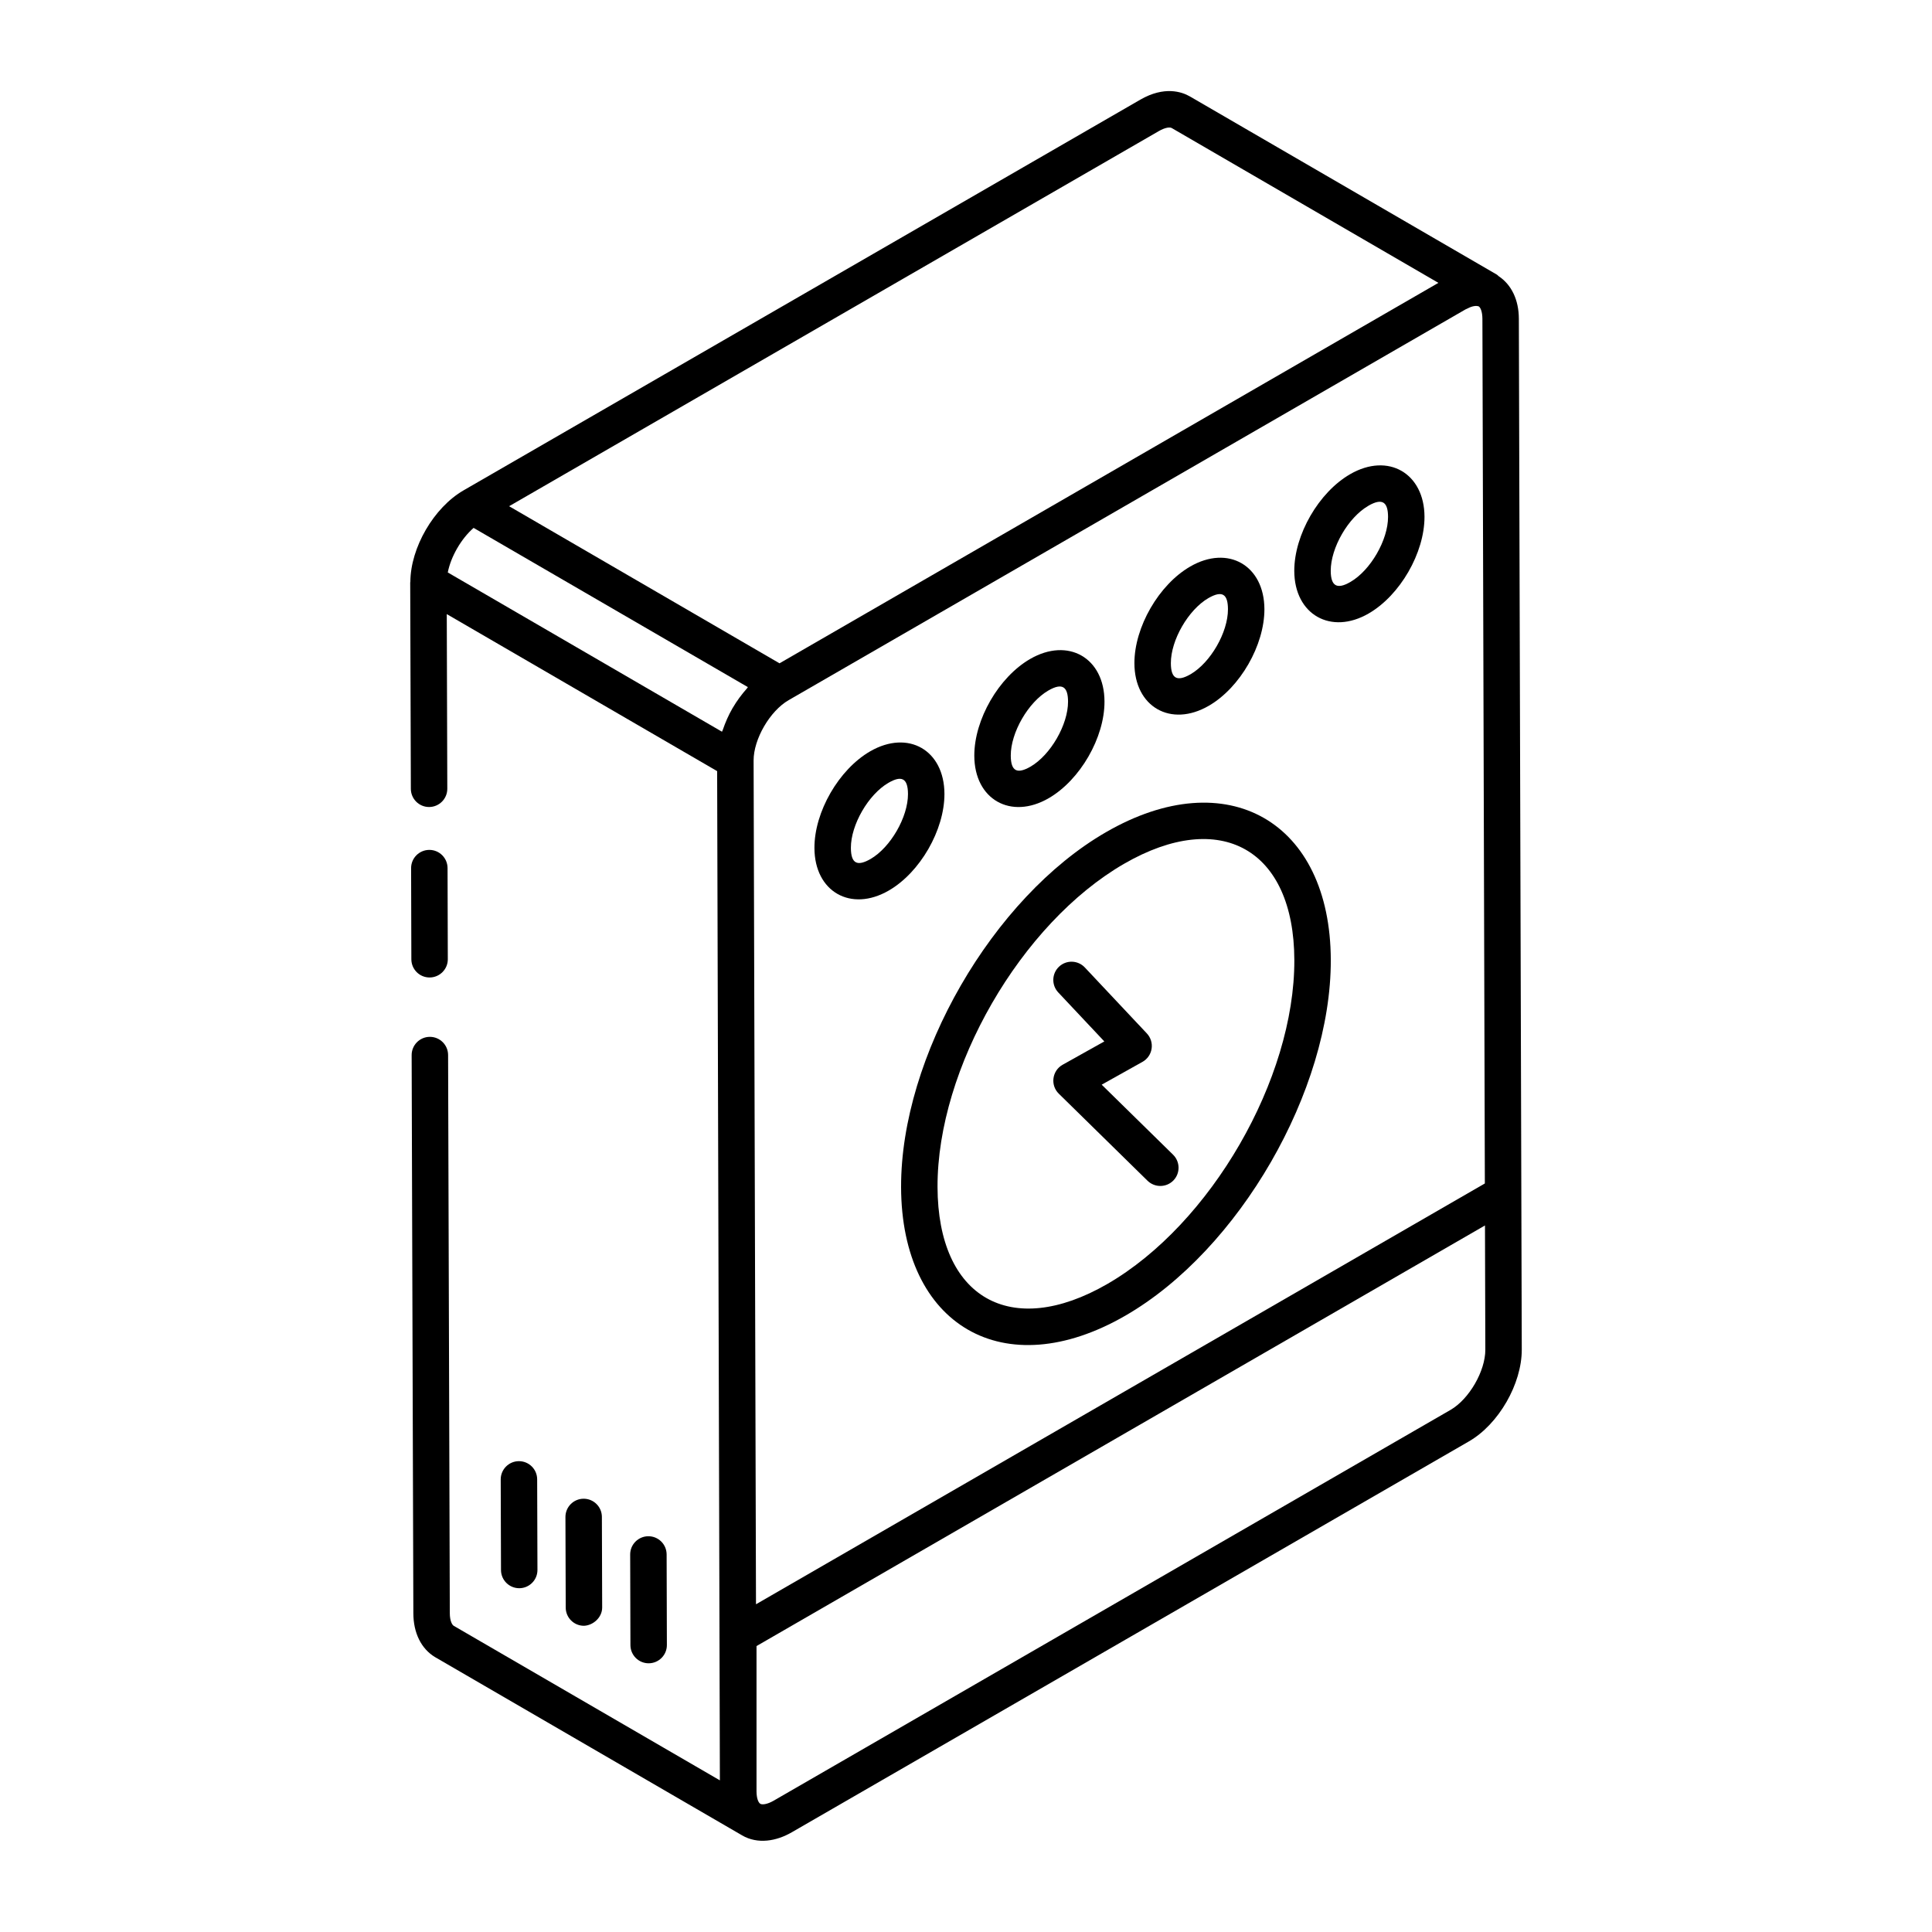
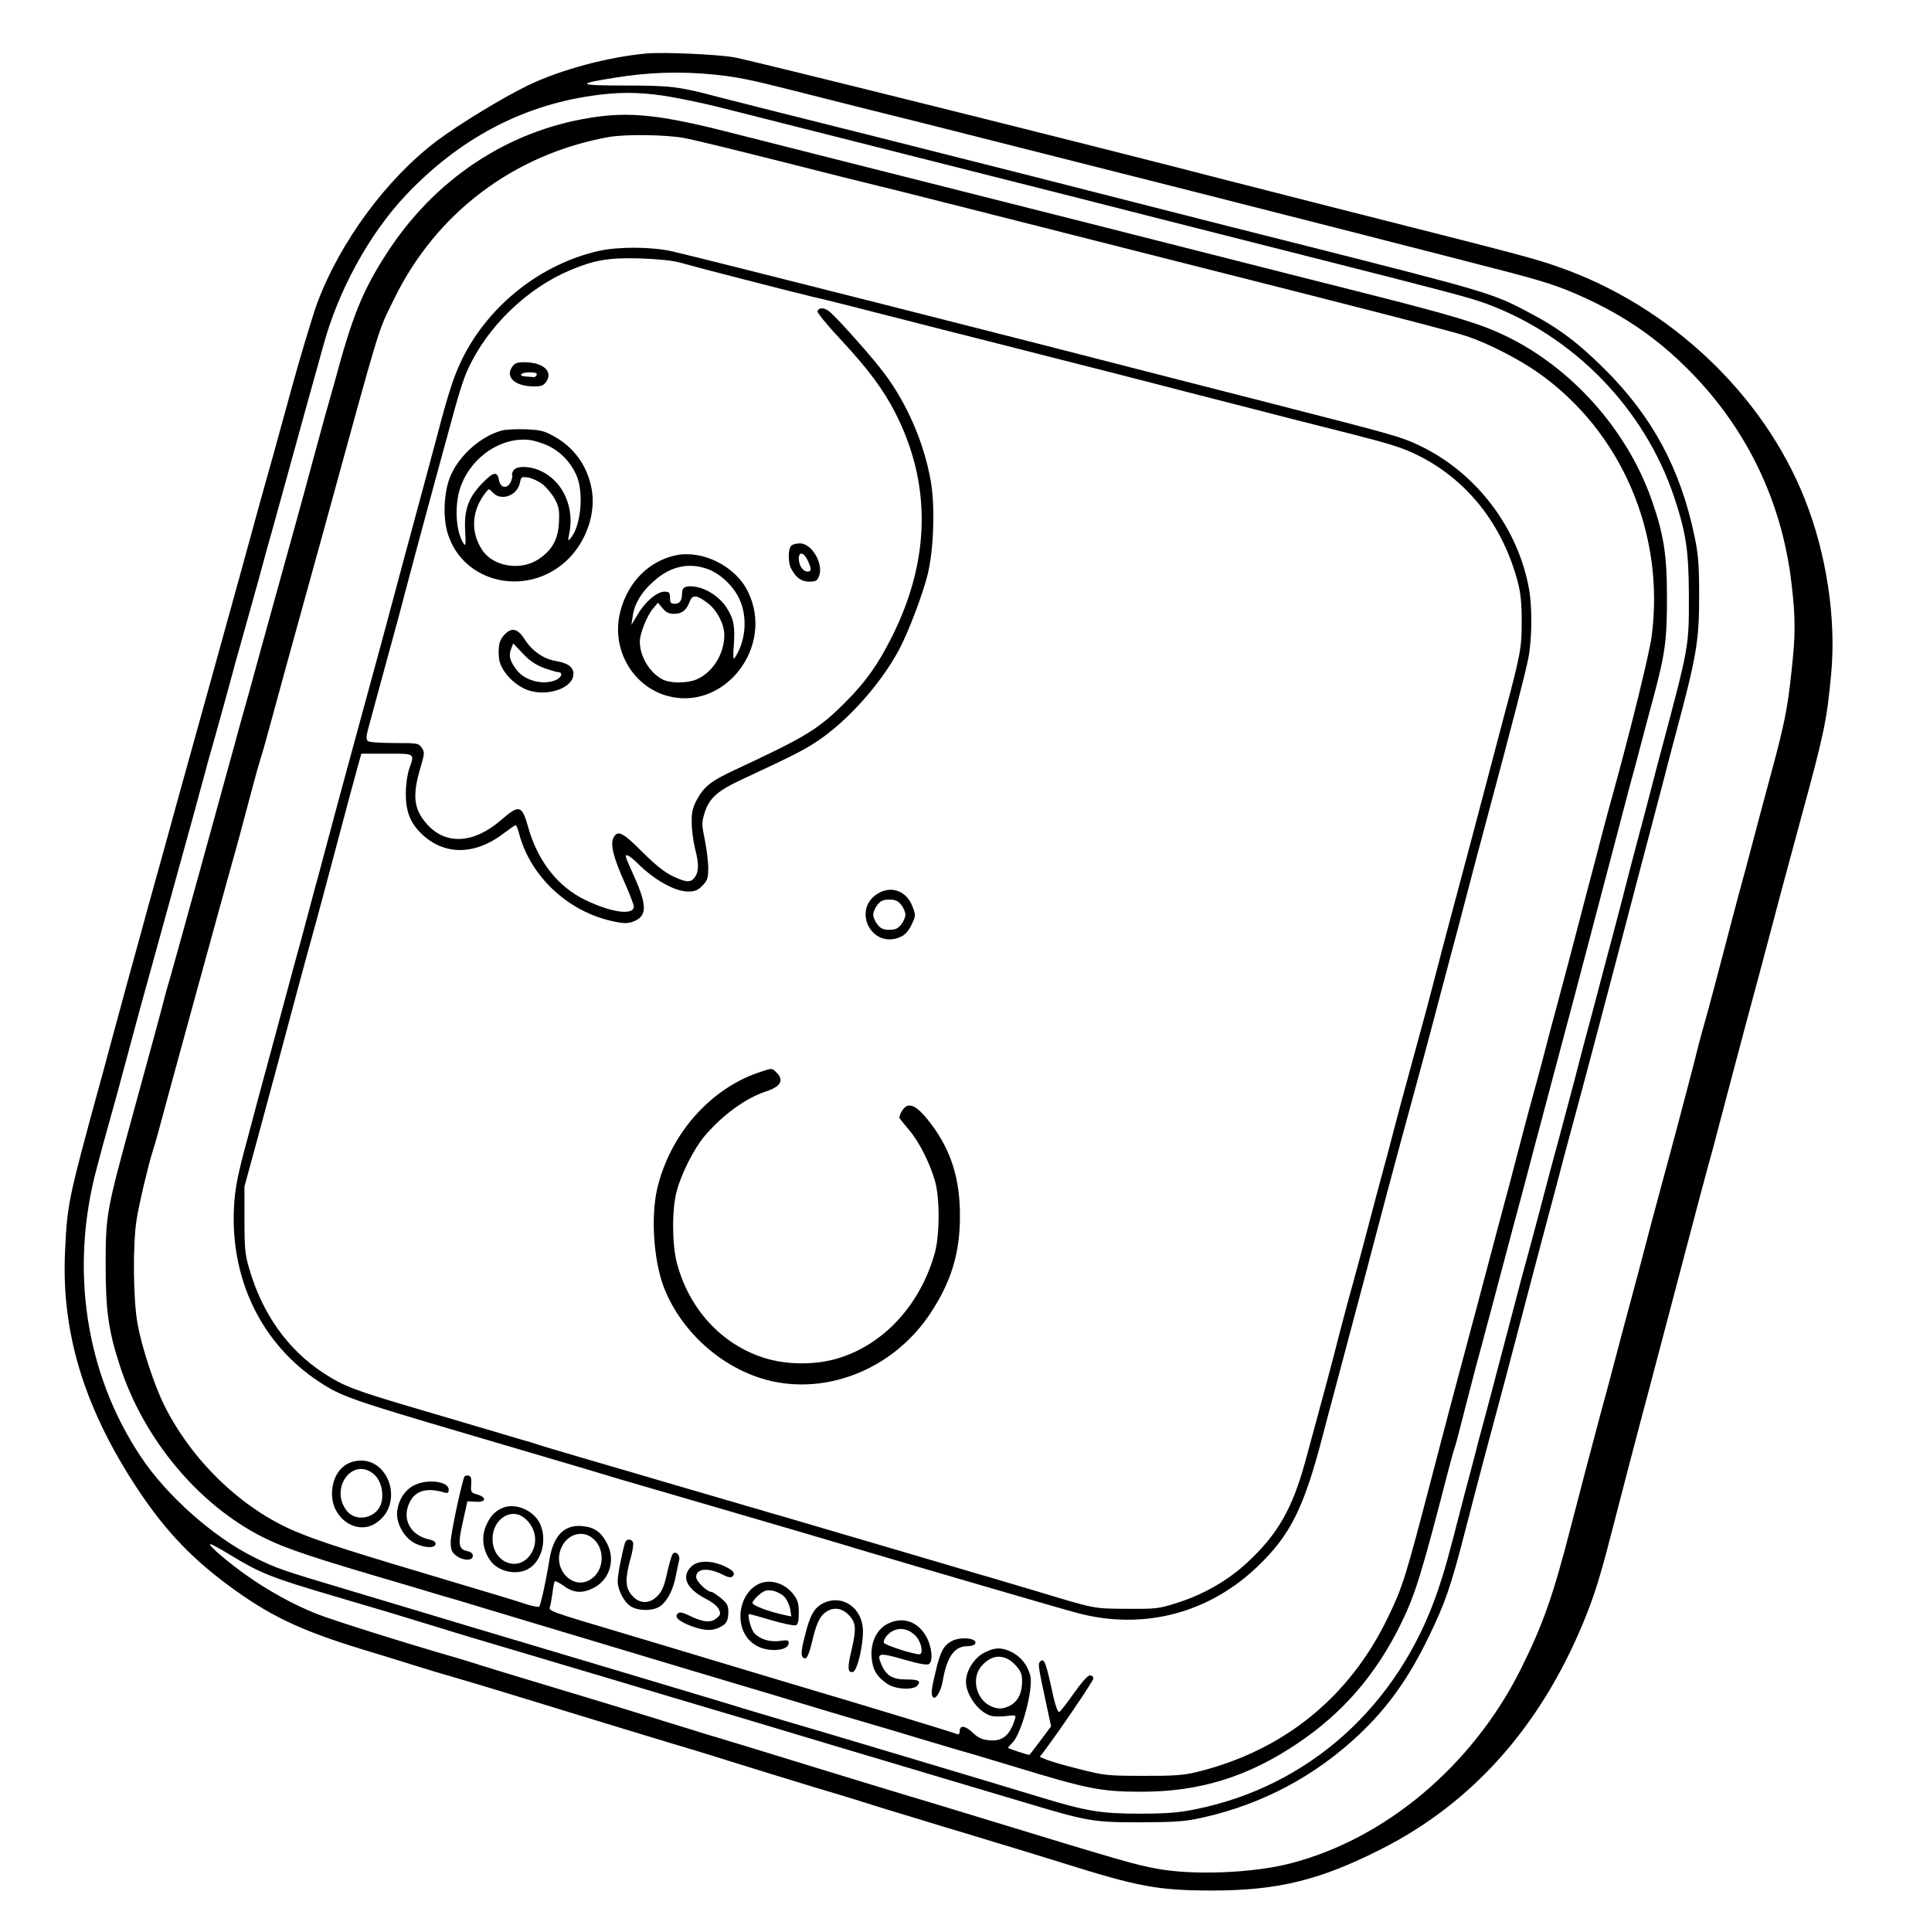
- <svg xmlns="http://www.w3.org/2000/svg" width="1200pt" height="1200pt" version="1.1" viewBox="0 0 1200 1200">
-   <path d="m270.29 1029.3c2.328 1.352 192.96 112.03 190.58 110.64 0.031 0.02 0.051 0.047 0.082 0.066 9.688 5.59 21.238 3.629 30.844-1.945l420.59-242.8c18.461-10.656 32.855-35.711 32.812-57-0.383-135.84-1.43-504.23-1.812-640.29-0.02-11.77-4.648-21.223-12.559-26.434-0.379-0.293-0.633-0.691-1.059-0.941l-190.64-110.66c-5.086-2.961-15.941-6.609-30.824 1.945-2.281 1.316-422.69 244.03-420.37 242.69-18.512 10.676-32.965 35.609-33.055 56.859-0.004 0.121-0.09 0.219-0.09 0.34l0.398 128.2c0.023 6.234 5.086 11.277 11.32 11.277h0.043c6.234-0.023 11.297-5.109 11.277-11.363l-0.328-108.45c2.297 1.332 179.21 104.08 167.93 97.527l1.703 626.85-165.34-96.004c-0.84-0.508-2.41-2.785-2.41-7.914l-1.062-346.61c-0.023-6.234-5.086-11.277-11.32-11.277h-0.043c-6.234 0.023-11.297 5.109-11.277 11.363l1.062 346.57c-0.008 12.246 4.879 22.195 13.547 27.367zm645.87-839.24c0.723-0.051 1.379-0.051 1.82 0.109 0.125 0.043 0.328 0.031 0.426 0.094 1.148 0.664 2.32 3.316 2.344 7.762l1.52 537.04-452.71 261.38-1.484-524.05c-0.043-13.266 10.105-30.777 21.734-37.5l420.46-242.73c0.426-0.246 0.758-0.328 1.164-0.527 1.57-0.812 3.008-1.406 4.727-1.574zm-443.88 930.34c-0.012-0.004-0.016-0.02-0.027-0.023l-0.023-0.012c-1.164-0.707-2.32-3.312-2.344-7.684v-90.277l452.46-261.25 0.219 77.129c0.043 13.289-10.059 30.758-21.625 37.434l-420.46 242.75c-3.984 2.289-7.016 2.574-8.199 1.926zm247.35-1038.9c4.223-2.453 7.074-2.609 8.16-1.969l165.63 96.16-409.25 236.3c-2.297-1.332-179.23-104.12-167.95-97.57zm-425.47 246.38c2.297 1.332 181.8 105.55 170.36 98.902-0.25 0.277-0.422 0.637-0.672 0.918-3.227 3.652-6.195 7.637-8.703 11.93-0.051 0.09-0.113 0.164-0.164 0.25-2.504 4.32-4.481 8.895-6.059 13.512-0.129 0.375-0.367 0.719-0.488 1.09-2.394-1.391-181.42-105.38-170.31-98.918 1.961-9.965 8.328-20.934 16.035-27.684z" />
-   <path d="m266.84 607.13c6.258-0.023 11.32-5.109 11.301-11.344l-0.156-56.605c-0.023-6.258-5.086-11.297-11.32-11.297h-0.023c-6.258 0.023-11.32 5.109-11.297 11.344l0.156 56.605c0.023 6.258 5.086 11.297 11.32 11.297z" />
-   <path d="m586.61 493.09c-0.094-27.141-22.441-40.055-46.078-26.465-19.523 11.277-34.758 37.676-34.668 60.074 0.047 27.152 22.621 40.066 46.191 26.422 19.43-11.23 34.598-37.586 34.555-60.031zm-45.883 40.441c-7.902 4.535-12.184 3.312-12.227-6.898-0.043-14.305 10.855-33.188 23.348-40.418 7.938-4.582 12.074-3.148 12.117 6.941 0.047 14.328-10.832 33.188-23.238 40.375z" />
-   <path d="m651.35 495.79c19.523-11.277 34.758-37.676 34.668-60.074-0.047-27.117-22.547-40.059-46.168-26.422-19.5 11.254-34.734 37.633-34.691 60.074 0.051 27.305 22.777 39.977 46.191 26.422zm-0.176-66.906c9.051-5.227 12.168-1.902 12.207 6.898 0.043 14.305-10.855 33.188-23.348 40.418-7.996 4.57-12.188 3.168-12.227-6.875-0.047-14.332 10.875-33.234 23.367-40.441z" />
-   <path d="m750.79 438.38c19.434-11.23 34.602-37.59 34.559-60.031-0.094-27.172-22.547-40.086-46.078-26.465-19.5 11.254-34.715 37.656-34.668 60.074 0.043 27.125 22.621 40.066 46.188 26.422zm-0.199-66.906c8.781-5.012 12.078-2.273 12.117 6.941 0.043 14.328-10.836 33.188-23.238 40.375-8.469 4.852-12.188 2.637-12.227-6.875-0.047-14.328 10.879-33.234 23.348-40.441z" />
-   <path d="m838.59 294.53c-19.5 11.254-34.734 37.656-34.691 60.121 0.094 27.176 22.852 39.926 46.191 26.398 19.5-11.254 34.734-37.656 34.691-60.098-0.094-26.953-22.48-40.117-46.191-26.422zm0.18 66.93c-8.277 4.82-12.18 2.641-12.227-6.875-0.043-14.352 10.879-33.234 23.371-40.418v-0.023c9-5.195 12.191-1.957 12.227 6.875 0.043 14.328-10.879 33.234-23.371 40.441z" />
-   <path d="m686.95 516.88c-70.402 40.641-127.49 139.54-127.27 220.45 0.227 85.91 63.816 123.49 139.39 79.797 70.535-40.707 127.73-139.81 127.51-220.87-0.227-85.961-64.27-122.91-139.63-79.375zm0.797 280.65c-59.879 34.543-105.24 8.695-105.43-60.254-0.223-73.695 51.805-163.77 115.95-200.81 59.828-34.531 105.48-9.047 105.67 59.832 0.223 73.855-51.914 164.11-116.19 201.23z" />
-   <path d="m684.28 673.71 25.34-14.172c3.051-1.703 5.129-4.711 5.66-8.16 0.531-3.449-0.555-6.941-2.941-9.484l-38.539-40.992c-4.289-4.555-11.453-4.777-16.008-0.488-4.555 4.289-4.777 11.453-0.488 16.008l28.613 30.426-25.891 14.484c-6.617 3.707-7.754 12.75-2.387 17.977l55.121 54.082c4.461 4.328 11.59 4.332 16.031-0.156 4.379-4.465 4.289-11.652-0.176-16.031z" />
-   <path d="m322.5 986.47h0.043c6.234-0.023 11.297-5.109 11.277-11.363l-0.176-56.273c-0.023-6.234-5.086-11.277-11.32-11.277h-0.043c-6.234 0.023-11.297 5.109-11.277 11.363l0.176 56.273c0.023 6.234 5.086 11.277 11.32 11.277z" />
-   <path d="m362.7 1009.8c5.594-0.176 11.344-5.086 11.32-11.363l-0.176-56.273c-0.023-6.234-5.086-11.277-11.32-11.277h-0.043c-6.234 0.023-11.297 5.109-11.277 11.363l0.176 56.273c0.023 6.238 5.086 11.277 11.32 11.277z" />
-   <path d="m402.89 1033.1h0.023c6.258-0.023 11.32-5.109 11.297-11.344l-0.156-56.273c-0.023-6.258-5.086-11.297-11.32-11.297h-0.023c-6.258 0.023-11.32 5.109-11.297 11.344l0.156 56.273c0.02 6.254 5.082 11.297 11.32 11.297z" />
+ <svg xmlns="http://www.w3.org/2000/svg" version="1.0" width="959pt" height="960pt" viewBox="0 0 959 960" preserveAspectRatio="xMidYMid meet">
+   <g transform="translate(0,960) scale(0.1,-0.1)" fill="#000000" stroke="none">
+     <path d="M3210 9334 c-191 -18 -422 -80 -583 -157 -127 -61 -342 -192 -456 -277 -250 -189 -480 -501 -594 -805 -23 -62 -93 -296 -132 -440 -7 -27 -47 -171 -88 -320 -42 -148 -85 -304 -96 -345 -11 -41 -99 -361 -196 -710 -181 -650 -206 -742 -250 -902 -32 -115 -50 -181 -71 -255 -9 -32 -20 -71 -24 -88 -4 -16 -24 -88 -44 -160 -41 -149 -48 -173 -116 -425 -27 -102 -57 -210 -65 -240 -157 -573 -161 -594 -172 -835 -17 -391 91 -754 340 -1142 139 -216 273 -362 462 -503 209 -156 360 -229 677 -326 100 -30 219 -67 263 -81 83 -26 114 -35 255 -76 47 -14 167 -50 268 -81 409 -125 557 -171 757 -231 116 -34 260 -79 320 -98 61 -19 232 -72 380 -117 149 -44 281 -85 295 -90 14 -4 72 -23 130 -40 58 -17 148 -45 200 -61 52 -15 176 -53 275 -83 99 -30 248 -75 330 -101 385 -121 478 -138 745 -139 329 0 537 50 843 205 452 228 790 606 1005 1124 55 133 83 222 143 455 50 195 112 430 154 590 13 47 42 157 65 245 23 88 55 207 70 265 15 58 49 186 75 285 50 191 118 447 135 505 9 33 24 91 95 360 15 58 52 195 81 305 30 110 65 241 78 290 57 218 114 430 186 695 117 429 129 487 151 720 26 276 -23 598 -131 870 -206 521 -673 961 -1220 1152 -127 45 -166 55 -1145 303 -203 52 -424 108 -490 125 -686 178 -2373 598 -2465 615 -85 15 -355 27 -440 19z m334 -104 c111 -11 182 -25 376 -74 74 -19 236 -60 360 -91 124 -31 261 -65 305 -76 135 -34 1096 -277 1340 -339 127 -32 374 -95 550 -140 176 -45 379 -96 450 -115 72 -18 247 -63 390 -100 326 -83 404 -106 517 -155 212 -92 377 -200 532 -350 307 -295 494 -674 541 -1098 19 -162 19 -247 0 -418 -21 -201 -36 -274 -115 -564 -26 -96 -62 -231 -80 -300 -18 -69 -48 -181 -67 -249 -18 -68 -54 -203 -79 -300 -25 -97 -61 -231 -79 -297 -19 -67 -39 -139 -44 -160 -14 -59 -67 -261 -102 -392 -17 -65 -55 -205 -84 -312 -29 -107 -65 -242 -80 -300 -15 -58 -44 -168 -65 -245 -21 -77 -57 -212 -80 -300 -23 -88 -55 -207 -71 -265 -56 -209 -90 -339 -150 -570 -91 -354 -140 -492 -253 -719 -240 -476 -670 -838 -1142 -960 -183 -48 -482 -60 -661 -27 -111 20 -177 39 -903 261 -102 31 -201 61 -220 67 -50 14 -480 145 -570 173 -113 35 -439 135 -490 150 -25 7 -81 24 -125 38 -167 52 -459 142 -710 217 -143 43 -298 90 -345 105 -47 15 -105 33 -130 40 -224 64 -603 183 -684 215 -115 45 -246 117 -356 196 -89 63 -183 144 -176 151 3 3 44 -19 93 -49 158 -96 205 -115 523 -209 226 -66 342 -101 530 -159 69 -22 271 -82 450 -135 179 -53 345 -103 370 -110 42 -13 469 -140 570 -170 25 -7 266 -79 535 -160 270 -80 549 -164 620 -185 72 -21 229 -68 350 -104 323 -97 345 -101 585 -101 174 1 220 4 305 23 298 66 562 207 782 415 141 134 245 279 343 482 81 165 111 252 180 520 57 219 68 263 98 375 11 41 41 154 67 250 26 96 55 207 65 245 10 39 33 124 50 190 36 138 86 328 140 530 21 77 54 203 74 280 21 77 47 174 58 215 33 122 63 235 108 405 23 88 53 201 66 250 13 50 49 187 80 305 31 118 74 283 96 365 22 83 57 218 79 300 21 83 50 193 64 245 107 399 120 471 120 700 0 153 -4 204 -23 295 -70 335 -208 593 -446 830 -136 135 -230 206 -388 288 -170 90 -206 100 -1118 331 -228 57 -522 132 -652 165 -582 149 -745 190 -1438 365 -404 101 -769 193 -810 204 -195 52 -236 57 -463 57 -238 0 -248 8 -50 39 165 27 323 32 487 16z m-249 -105 c60 -9 179 -33 265 -54 203 -51 1398 -353 1705 -431 300 -77 760 -193 1240 -315 703 -178 800 -204 882 -234 435 -160 786 -521 933 -959 60 -180 73 -266 74 -492 0 -254 2 -246 -134 -756 -11 -39 -37 -140 -59 -225 -22 -85 -52 -197 -66 -249 -14 -52 -47 -180 -74 -285 -27 -104 -64 -244 -82 -310 -17 -66 -49 -185 -70 -265 -22 -80 -59 -221 -83 -315 -25 -93 -62 -235 -84 -315 -22 -80 -52 -192 -67 -250 -15 -58 -44 -168 -65 -245 -37 -135 -53 -194 -119 -447 -94 -357 -114 -433 -141 -532 -11 -44 -43 -166 -71 -270 -85 -331 -97 -374 -134 -483 -195 -571 -642 -972 -1208 -1084 -78 -16 -142 -21 -272 -21 -193 0 -266 12 -495 82 -187 57 -1189 357 -1275 381 -38 11 -122 36 -185 55 -63 20 -331 100 -595 179 -264 79 -615 184 -780 233 -165 50 -421 126 -570 171 -372 111 -387 116 -500 172 -200 98 -434 304 -564 499 -276 413 -356 934 -219 1440 11 41 24 89 28 105 8 28 26 93 54 195 7 25 28 99 45 165 77 286 112 416 136 500 14 50 32 115 40 145 13 46 120 435 185 670 9 36 30 110 45 165 14 55 36 132 47 170 25 90 66 236 83 300 7 28 33 122 58 210 25 88 61 219 81 290 19 72 55 202 80 290 24 88 54 194 65 235 11 41 52 190 91 330 39 140 78 279 86 309 74 275 227 555 409 749 262 278 573 445 925 496 130 19 227 19 355 1z" />
+     <path d="M2935 9015 c-416 -66 -779 -308 -1017 -680 -116 -180 -168 -309 -254 -630 -9 -33 -20 -71 -24 -85 -4 -14 -15 -52 -24 -85 -9 -33 -32 -118 -52 -190 -19 -71 -42 -155 -50 -185 -8 -30 -28 -102 -44 -160 -25 -90 -152 -548 -195 -705 -37 -136 -54 -197 -75 -270 -12 -44 -26 -93 -30 -110 -25 -93 -321 -1165 -329 -1190 -6 -16 -24 -84 -41 -150 -18 -66 -78 -289 -135 -495 -137 -501 -139 -510 -140 -760 0 -232 14 -333 71 -507 119 -366 392 -692 714 -853 110 -55 244 -100 710 -236 47 -14 105 -31 130 -39 25 -7 83 -25 130 -38 47 -14 207 -62 355 -107 149 -45 509 -153 800 -240 292 -87 600 -179 685 -205 85 -25 184 -55 220 -65 36 -10 155 -46 265 -79 110 -33 216 -64 235 -69 19 -6 109 -33 200 -60 367 -112 431 -125 635 -125 287 0 528 74 775 241 225 151 390 343 513 594 71 145 103 249 233 753 14 55 30 111 35 125 5 14 29 106 54 205 26 99 55 214 67 255 30 112 102 381 173 650 13 47 37 139 55 205 17 66 38 145 46 175 8 30 26 98 40 150 14 52 36 136 49 185 13 50 35 131 48 180 35 131 91 342 127 480 30 114 59 224 100 380 10 39 33 124 50 190 17 66 44 167 59 225 16 58 41 150 55 205 14 55 42 158 61 229 61 228 70 291 70 506 0 216 -16 315 -77 489 -123 347 -397 654 -725 812 -127 61 -253 99 -703 213 -228 57 -541 137 -695 176 -154 39 -464 118 -690 175 -1133 286 -1579 399 -1780 450 -336 85 -487 101 -680 70z m466 -101 c46 -8 261 -61 479 -116 217 -55 411 -104 430 -108 19 -4 251 -62 515 -129 264 -67 710 -180 990 -251 1013 -256 1406 -357 1479 -382 102 -34 256 -113 351 -180 413 -291 631 -797 564 -1309 -12 -90 -105 -467 -194 -789 -13 -47 -36 -130 -50 -185 -14 -55 -48 -185 -76 -290 -27 -104 -67 -257 -89 -340 -22 -82 -51 -190 -64 -240 -14 -49 -41 -153 -61 -230 -20 -77 -45 -169 -55 -205 -10 -36 -37 -135 -59 -220 -22 -85 -51 -195 -64 -245 -14 -49 -43 -162 -67 -250 -64 -241 -105 -397 -209 -785 -33 -124 -80 -304 -105 -400 -132 -505 -144 -544 -217 -695 -192 -401 -524 -668 -959 -772 -59 -14 -116 -18 -260 -17 -175 0 -192 2 -314 33 -72 18 -145 39 -164 47 l-34 14 24 32 c74 98 241 344 242 357 1 9 -7 16 -17 16 -11 0 -41 -34 -80 -89 -34 -49 -67 -91 -73 -93 -6 -2 -18 30 -28 74 -39 179 -46 197 -67 176 -11 -11 -9 -23 32 -214 l23 -107 -53 -71 c-29 -39 -54 -71 -55 -71 -10 0 -106 32 -106 35 0 2 11 15 23 27 44 44 103 265 88 330 -12 51 -46 95 -91 118 -51 26 -87 25 -140 -3 -49 -26 -89 -90 -89 -142 -1 -67 65 -156 126 -171 13 -4 47 -4 74 -1 48 6 50 5 43 -16 -25 -81 -63 -112 -130 -104 -33 3 -54 13 -78 36 -37 36 -66 41 -66 10 0 -13 -5 -19 -12 -16 -37 14 -429 133 -813 247 -71 21 -251 75 -400 120 -148 45 -337 101 -420 126 -413 123 -398 118 -391 142 3 9 8 40 12 67 3 28 8 53 11 57 2 4 22 -6 45 -22 49 -36 92 -39 149 -10 78 40 108 136 68 217 -30 60 -65 85 -126 90 -90 8 -144 -49 -163 -171 -15 -95 -42 -219 -50 -229 -3 -4 -35 2 -71 14 -35 12 -174 54 -309 94 -555 165 -709 214 -828 264 -267 111 -517 350 -655 627 -49 97 -112 289 -133 404 -22 117 -25 396 -5 520 12 78 60 279 80 340 5 14 16 52 25 85 45 169 340 1244 366 1335 27 94 45 162 111 410 11 41 26 95 34 120 8 25 21 70 29 100 19 71 189 690 220 800 13 47 42 153 65 235 292 1063 265 976 350 1150 209 428 596 719 1066 804 84 15 286 12 376 -5z m-451 -6961 c52 -47 54 -136 5 -185 -91 -91 -222 32 -161 150 33 63 106 80 156 35z m2098 -628 c26 -29 32 -43 32 -80 0 -57 -21 -100 -60 -120 -37 -19 -63 -19 -101 0 -69 36 -91 137 -42 195 52 62 117 64 171 5z" />
+     <path d="M2980 8354 c-287 -63 -548 -267 -681 -534 -42 -85 -69 -165 -129 -395 -23 -88 -71 -263 -105 -390 -34 -126 -82 -302 -105 -390 -23 -88 -95 -353 -160 -590 -65 -236 -136 -502 -160 -590 -23 -88 -49 -182 -56 -210 -8 -27 -32 -117 -54 -200 -22 -82 -44 -166 -50 -185 -5 -19 -35 -127 -65 -240 -30 -113 -62 -230 -70 -260 -19 -69 -80 -295 -135 -503 -31 -119 -43 -184 -47 -265 -19 -359 138 -681 423 -868 109 -72 160 -90 734 -259 584 -172 635 -187 760 -225 52 -15 268 -78 480 -140 212 -62 412 -120 445 -130 33 -10 94 -28 135 -40 41 -12 95 -28 120 -36 343 -102 1018 -299 1095 -319 327 -87 654 -2 898 234 163 157 229 290 326 666 17 66 36 136 41 155 5 19 23 87 40 150 17 63 48 180 69 260 22 80 69 260 106 400 70 267 168 630 185 690 14 50 81 297 130 485 23 88 53 198 65 245 13 47 46 173 74 280 28 107 68 260 90 340 144 538 200 755 217 840 18 89 20 251 4 340 -54 307 -263 582 -545 716 -90 43 -118 51 -715 204 -146 37 -364 93 -485 124 -762 197 -2381 607 -2514 637 -101 23 -264 24 -361 3z m400 -59 c69 -20 586 -153 660 -170 59 -13 162 -39 650 -164 173 -44 439 -111 590 -150 151 -38 338 -86 415 -106 77 -20 226 -58 330 -85 105 -27 271 -69 370 -95 99 -25 243 -62 320 -81 203 -52 260 -70 339 -110 241 -122 414 -342 489 -624 15 -56 20 -106 20 -200 0 -130 -5 -158 -87 -465 -32 -122 -132 -499 -161 -610 -13 -49 -31 -117 -40 -150 -9 -33 -27 -100 -40 -150 -13 -49 -31 -117 -40 -150 -9 -33 -32 -120 -51 -194 -19 -74 -46 -175 -59 -225 -14 -50 -32 -116 -40 -146 -8 -30 -30 -111 -49 -180 -19 -69 -51 -188 -71 -265 -20 -77 -43 -165 -52 -195 -25 -92 -29 -109 -73 -275 -23 -88 -57 -214 -75 -280 -19 -66 -50 -183 -70 -260 -35 -140 -93 -354 -167 -625 -65 -238 -138 -365 -292 -507 -95 -87 -211 -154 -341 -196 -96 -31 -107 -32 -255 -31 -168 1 -149 -3 -470 94 -58 17 -136 40 -175 52 -38 11 -83 24 -100 29 -53 16 -593 175 -795 234 -107 32 -215 63 -240 70 -25 8 -63 19 -85 25 -22 6 -193 57 -380 111 -187 55 -371 109 -410 120 -173 51 -242 71 -265 79 -14 5 -63 20 -110 33 -47 14 -164 49 -260 77 -96 28 -195 58 -220 65 -331 97 -382 117 -483 183 -176 115 -303 293 -368 517 -21 70 -24 102 -24 245 l0 165 48 175 c75 276 176 652 218 810 22 80 50 186 64 235 14 50 43 155 64 235 108 407 155 581 170 635 l17 60 127 0 c142 0 138 3 111 -75 -9 -25 -17 -79 -17 -120 -1 -89 21 -148 77 -202 113 -110 267 -109 412 3 28 21 54 39 57 39 3 0 11 -19 17 -42 57 -217 250 -394 477 -438 49 -10 65 -9 96 3 63 27 63 79 -2 224 -23 50 -41 93 -41 97 0 15 21 3 57 -32 84 -84 187 -142 253 -142 33 0 48 6 71 29 25 26 29 37 29 88 0 32 -8 95 -17 140 -16 78 -16 85 0 137 22 69 63 106 176 159 260 121 313 148 380 192 150 99 315 282 408 454 47 87 120 280 144 378 30 125 37 337 15 463 -33 187 -115 379 -228 531 -52 71 -218 259 -271 307 -26 24 -57 27 -64 5 -2 -6 45 -65 106 -130 143 -153 220 -256 280 -373 181 -353 176 -732 -16 -1114 -70 -139 -129 -223 -233 -327 -133 -133 -194 -170 -553 -337 -113 -53 -147 -80 -182 -143 -23 -43 -28 -64 -27 -118 0 -36 8 -93 16 -126 20 -75 20 -115 0 -143 -20 -29 -43 -28 -112 5 -39 19 -87 57 -150 120 -98 99 -124 111 -144 68 -15 -34 2 -100 59 -226 23 -53 43 -104 43 -113 0 -46 -110 -31 -239 31 -138 66 -238 193 -286 363 -31 110 -44 114 -135 35 -136 -118 -276 -125 -369 -19 -66 75 -73 142 -29 287 18 62 19 70 4 91 -15 23 -20 24 -136 24 -73 0 -126 4 -132 10 -8 8 -8 23 0 54 22 80 142 523 156 573 7 28 26 97 41 155 15 58 63 236 106 395 43 160 86 315 94 345 52 194 77 275 101 326 96 211 294 402 509 492 123 51 191 62 345 58 91 -3 166 -11 200 -21z" />
+     <path d="M2544 7775 c-33 -51 18 -95 110 -95 37 0 48 4 62 25 33 51 -18 95 -110 95 -37 0 -48 -4 -62 -25z m124 -37 c-3 -7 -10 -13 -16 -12 -7 1 -23 2 -37 3 -42 2 -28 21 16 21 28 0 39 -4 37 -12z" />
+     <path d="M2495 7461 c-101 -27 -206 -117 -253 -219 -35 -75 -43 -207 -17 -292 77 -253 405 -322 601 -126 91 92 137 231 114 349 -22 115 -88 206 -192 262 -45 25 -66 29 -138 32 -47 1 -98 -1 -115 -6z m232 -77 c59 -29 107 -78 137 -143 40 -88 23 -262 -31 -319 -10 -11 -11 -7 -5 20 30 135 -29 268 -143 319 -54 25 -121 25 -134 0 -6 -10 -8 -21 -5 -23 2 -3 -1 -17 -7 -32 -17 -37 -52 -32 -59 8 -8 46 -28 42 -83 -15 -70 -72 -91 -133 -85 -240 4 -62 2 -75 -7 -61 -41 60 -48 198 -14 288 54 145 200 243 339 228 25 -3 68 -16 97 -30z m-28 -192 c19 -16 46 -48 59 -73 20 -37 23 -55 20 -115 -4 -86 -35 -140 -105 -185 -90 -57 -224 -33 -277 49 -59 90 -52 197 19 286 15 19 15 19 35 -2 41 -44 121 -15 134 49 6 30 8 31 43 26 20 -4 52 -19 72 -35z" />
+     <path d="M3932 6888 c-15 -15 -16 -82 -1 -111 24 -47 51 -67 91 -67 33 0 40 4 49 28 23 60 -36 162 -95 162 -18 0 -37 -5 -44 -12z m82 -72 c20 -43 20 -56 0 -56 -23 0 -43 29 -44 63 0 38 24 34 44 -7z" />
+     <path d="M3360 6841 c-134 -28 -238 -132 -276 -276 -49 -181 53 -369 226 -421 285 -85 542 239 408 515 -61 127 -225 209 -358 182z m153 -67 c63 -21 131 -84 161 -149 43 -89 33 -213 -23 -295 -7 -10 -8 10 -4 62 7 97 0 134 -38 192 -34 50 -93 90 -150 100 -48 8 -69 -1 -69 -29 0 -39 -11 -55 -36 -55 -20 0 -24 5 -24 30 0 26 -4 30 -28 30 -37 0 -96 -50 -133 -114 l-31 -51 7 45 c8 59 43 118 103 171 82 74 171 95 265 63z m7 -173 c45 -35 80 -104 80 -156 0 -94 -58 -187 -138 -221 -47 -20 -131 -20 -169 0 -64 33 -113 114 -113 188 0 39 35 128 65 163 l25 30 23 -27 c17 -21 32 -28 58 -28 39 0 61 18 78 63 13 34 36 31 91 -12z" />
+     <path d="M2505 6444 c-24 -26 -30 -55 -25 -114 5 -56 66 -127 135 -156 98 -40 235 5 235 77 0 34 -27 54 -85 64 -62 10 -119 49 -155 105 -38 59 -67 65 -105 24z m198 -163 c32 -11 64 -21 72 -21 24 0 17 -26 -10 -38 -63 -29 -157 -5 -198 50 -33 44 -40 70 -27 103 l11 28 47 -50 c34 -36 63 -56 105 -72z" />
+     <path d="M4363 5160 c-130 -79 -32 -276 109 -217 26 11 41 27 58 61 22 46 22 48 5 92 -29 77 -105 105 -172 64z m116 -56 c12 -15 21 -37 21 -49 0 -12 -9 -34 -21 -49 -16 -20 -29 -26 -59 -26 -30 0 -43 6 -59 26 -12 15 -21 37 -21 49 0 12 9 34 21 49 16 20 29 26 59 26 30 0 43 -6 59 -26z" />
+     <path d="M3768 4270 c-245 -85 -442 -313 -503 -583 -30 -137 -16 -346 32 -477 88 -235 310 -427 553 -476 290 -58 601 78 774 340 103 156 147 298 147 481 1 186 -44 329 -144 461 -54 71 -89 98 -118 89 -16 -5 -39 -40 -39 -60 0 -2 21 -27 46 -57 50 -58 103 -161 130 -253 26 -84 25 -276 -1 -365 -72 -252 -247 -444 -469 -516 -116 -38 -266 -38 -382 0 -210 68 -370 243 -430 471 -24 92 -25 264 -1 355 23 88 87 214 139 275 88 104 205 189 303 221 75 24 93 56 55 94 -24 24 -21 24 -92 0z" />
+     <path d="M1762 2339 c-68 -14 -112 -79 -112 -162 0 -125 127 -208 220 -144 145 97 59 342 -108 306z m98 -66 c33 -30 48 -88 36 -138 -19 -76 -121 -102 -170 -45 -93 112 28 277 134 183z" />
+     <path d="M2306 2258 c-25 -85 -66 -285 -66 -320 0 -38 5 -50 26 -67 35 -27 84 -28 84 -2 0 12 -9 20 -29 24 -42 9 -46 35 -20 148 l22 99 41 -2 c52 -4 57 22 8 36 -31 9 -33 11 -30 50 2 32 -1 41 -15 44 -9 2 -19 -2 -21 -10z" />
+     <path d="M2057 2219 c-44 -23 -73 -66 -82 -121 -11 -61 32 -140 90 -168 49 -23 100 -24 100 0 0 8 -13 17 -30 20 -95 20 -139 101 -100 183 28 60 85 77 173 51 18 -5 22 -2 22 14 0 42 -108 55 -173 21z" />
+     <path d="M2495 2106 c-38 -17 -60 -42 -80 -89 -25 -59 -14 -126 27 -178 42 -51 129 -67 185 -34 65 38 92 140 59 219 -30 71 -126 112 -191 82z m109 -47 c54 -42 71 -112 41 -169 -56 -109 -199 -61 -197 66 1 94 91 154 156 103z" />
+     <path d="M3106 1933 c-16 -55 -36 -159 -36 -189 0 -47 34 -110 70 -129 43 -22 112 -19 144 6 35 27 62 81 75 149 6 30 13 64 16 76 8 26 -17 51 -32 32 -5 -7 -18 -51 -28 -97 -14 -64 -26 -90 -48 -112 -37 -38 -84 -39 -119 -4 -42 42 -44 84 -11 203 8 29 12 60 9 68 -8 20 -34 18 -40 -3z" />
+     <path d="M3435 1815 c-51 -50 -23 -110 74 -160 30 -15 57 -36 64 -52 10 -22 8 -28 -13 -45 -28 -23 -67 -19 -136 15 -33 16 -47 18 -56 9 -17 -17 5 -38 68 -62 65 -24 105 -25 143 -5 33 16 41 33 41 80 0 27 -8 40 -37 64 -21 17 -42 31 -47 31 -22 0 -76 52 -76 74 0 42 58 48 127 14 31 -16 46 -19 54 -11 16 16 2 32 -48 54 -64 27 -128 25 -158 -6z" />
+     <path d="M3759 1723 c-48 -29 -79 -90 -79 -154 0 -92 58 -158 148 -167 54 -5 92 10 92 35 0 13 -8 15 -46 9 -50 -6 -98 9 -126 40 -16 19 -36 94 -24 94 3 0 53 -14 111 -31 58 -17 112 -28 120 -25 11 4 15 21 15 62 0 46 -5 64 -26 91 -46 61 -128 82 -185 46z m138 -56 c13 -13 26 -40 30 -61 l6 -38 -34 7 c-75 16 -159 47 -159 60 0 7 14 25 32 40 26 22 39 26 67 21 19 -3 45 -16 58 -29z" />
+     <path d="M4090 1633 c-44 -23 -65 -60 -90 -163 -22 -85 -21 -110 3 -110 8 0 20 28 32 78 23 99 41 135 76 156 39 23 81 13 114 -26 30 -36 31 -66 6 -172 -20 -84 -18 -109 8 -104 20 4 49 119 50 198 2 118 -101 192 -199 143z" />
+     <path d="M4409 1530 c-53 -28 -83 -93 -77 -166 5 -61 26 -96 78 -131 40 -28 130 -32 150 -8 19 23 5 30 -60 30 -65 0 -98 21 -120 76 -24 56 -12 59 112 23 80 -23 117 -29 126 -22 19 16 14 79 -10 128 -42 83 -122 111 -199 70z m144 -61 c27 -30 38 -89 16 -89 -32 0 -172 46 -176 57 -3 8 5 25 17 38 41 43 99 41 143 -6z" />
+     <path d="M4729 1445 c-39 -21 -56 -53 -78 -148 -23 -94 -26 -123 -11 -132 13 -8 37 34 45 80 20 120 58 175 121 175 18 0 36 5 40 11 17 29 -71 39 -117 14z" />
+   </g>
</svg>
